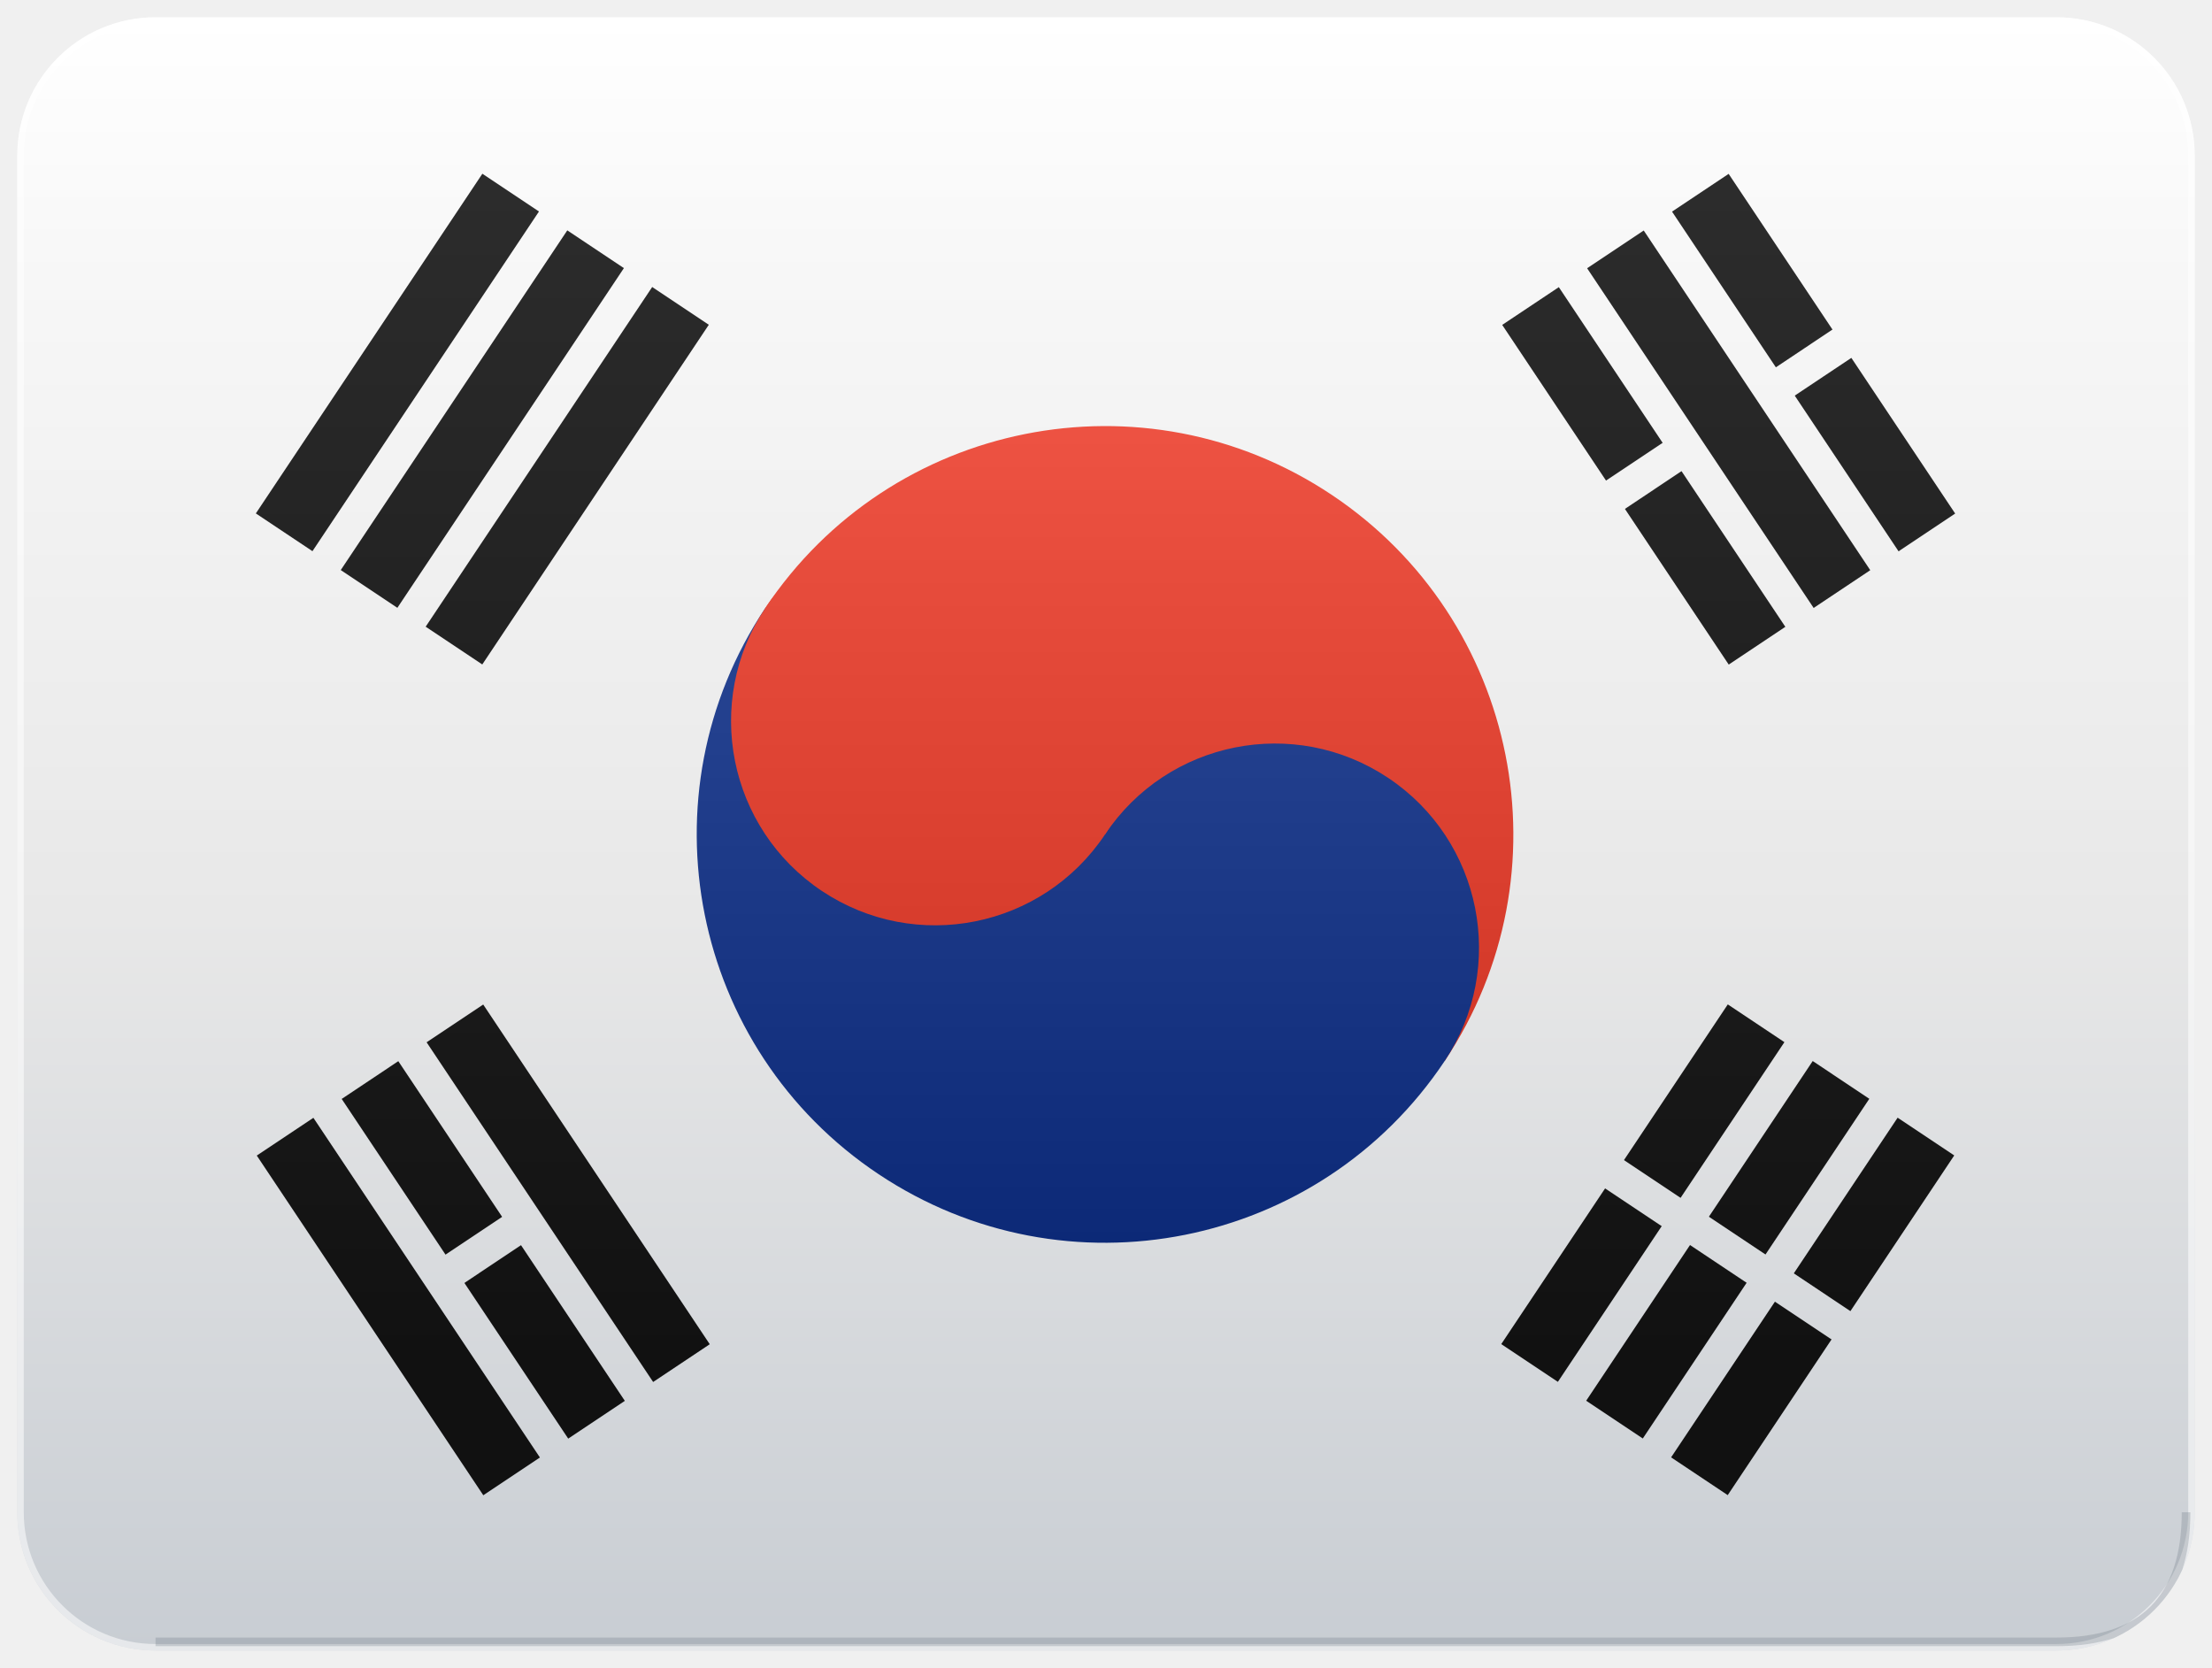
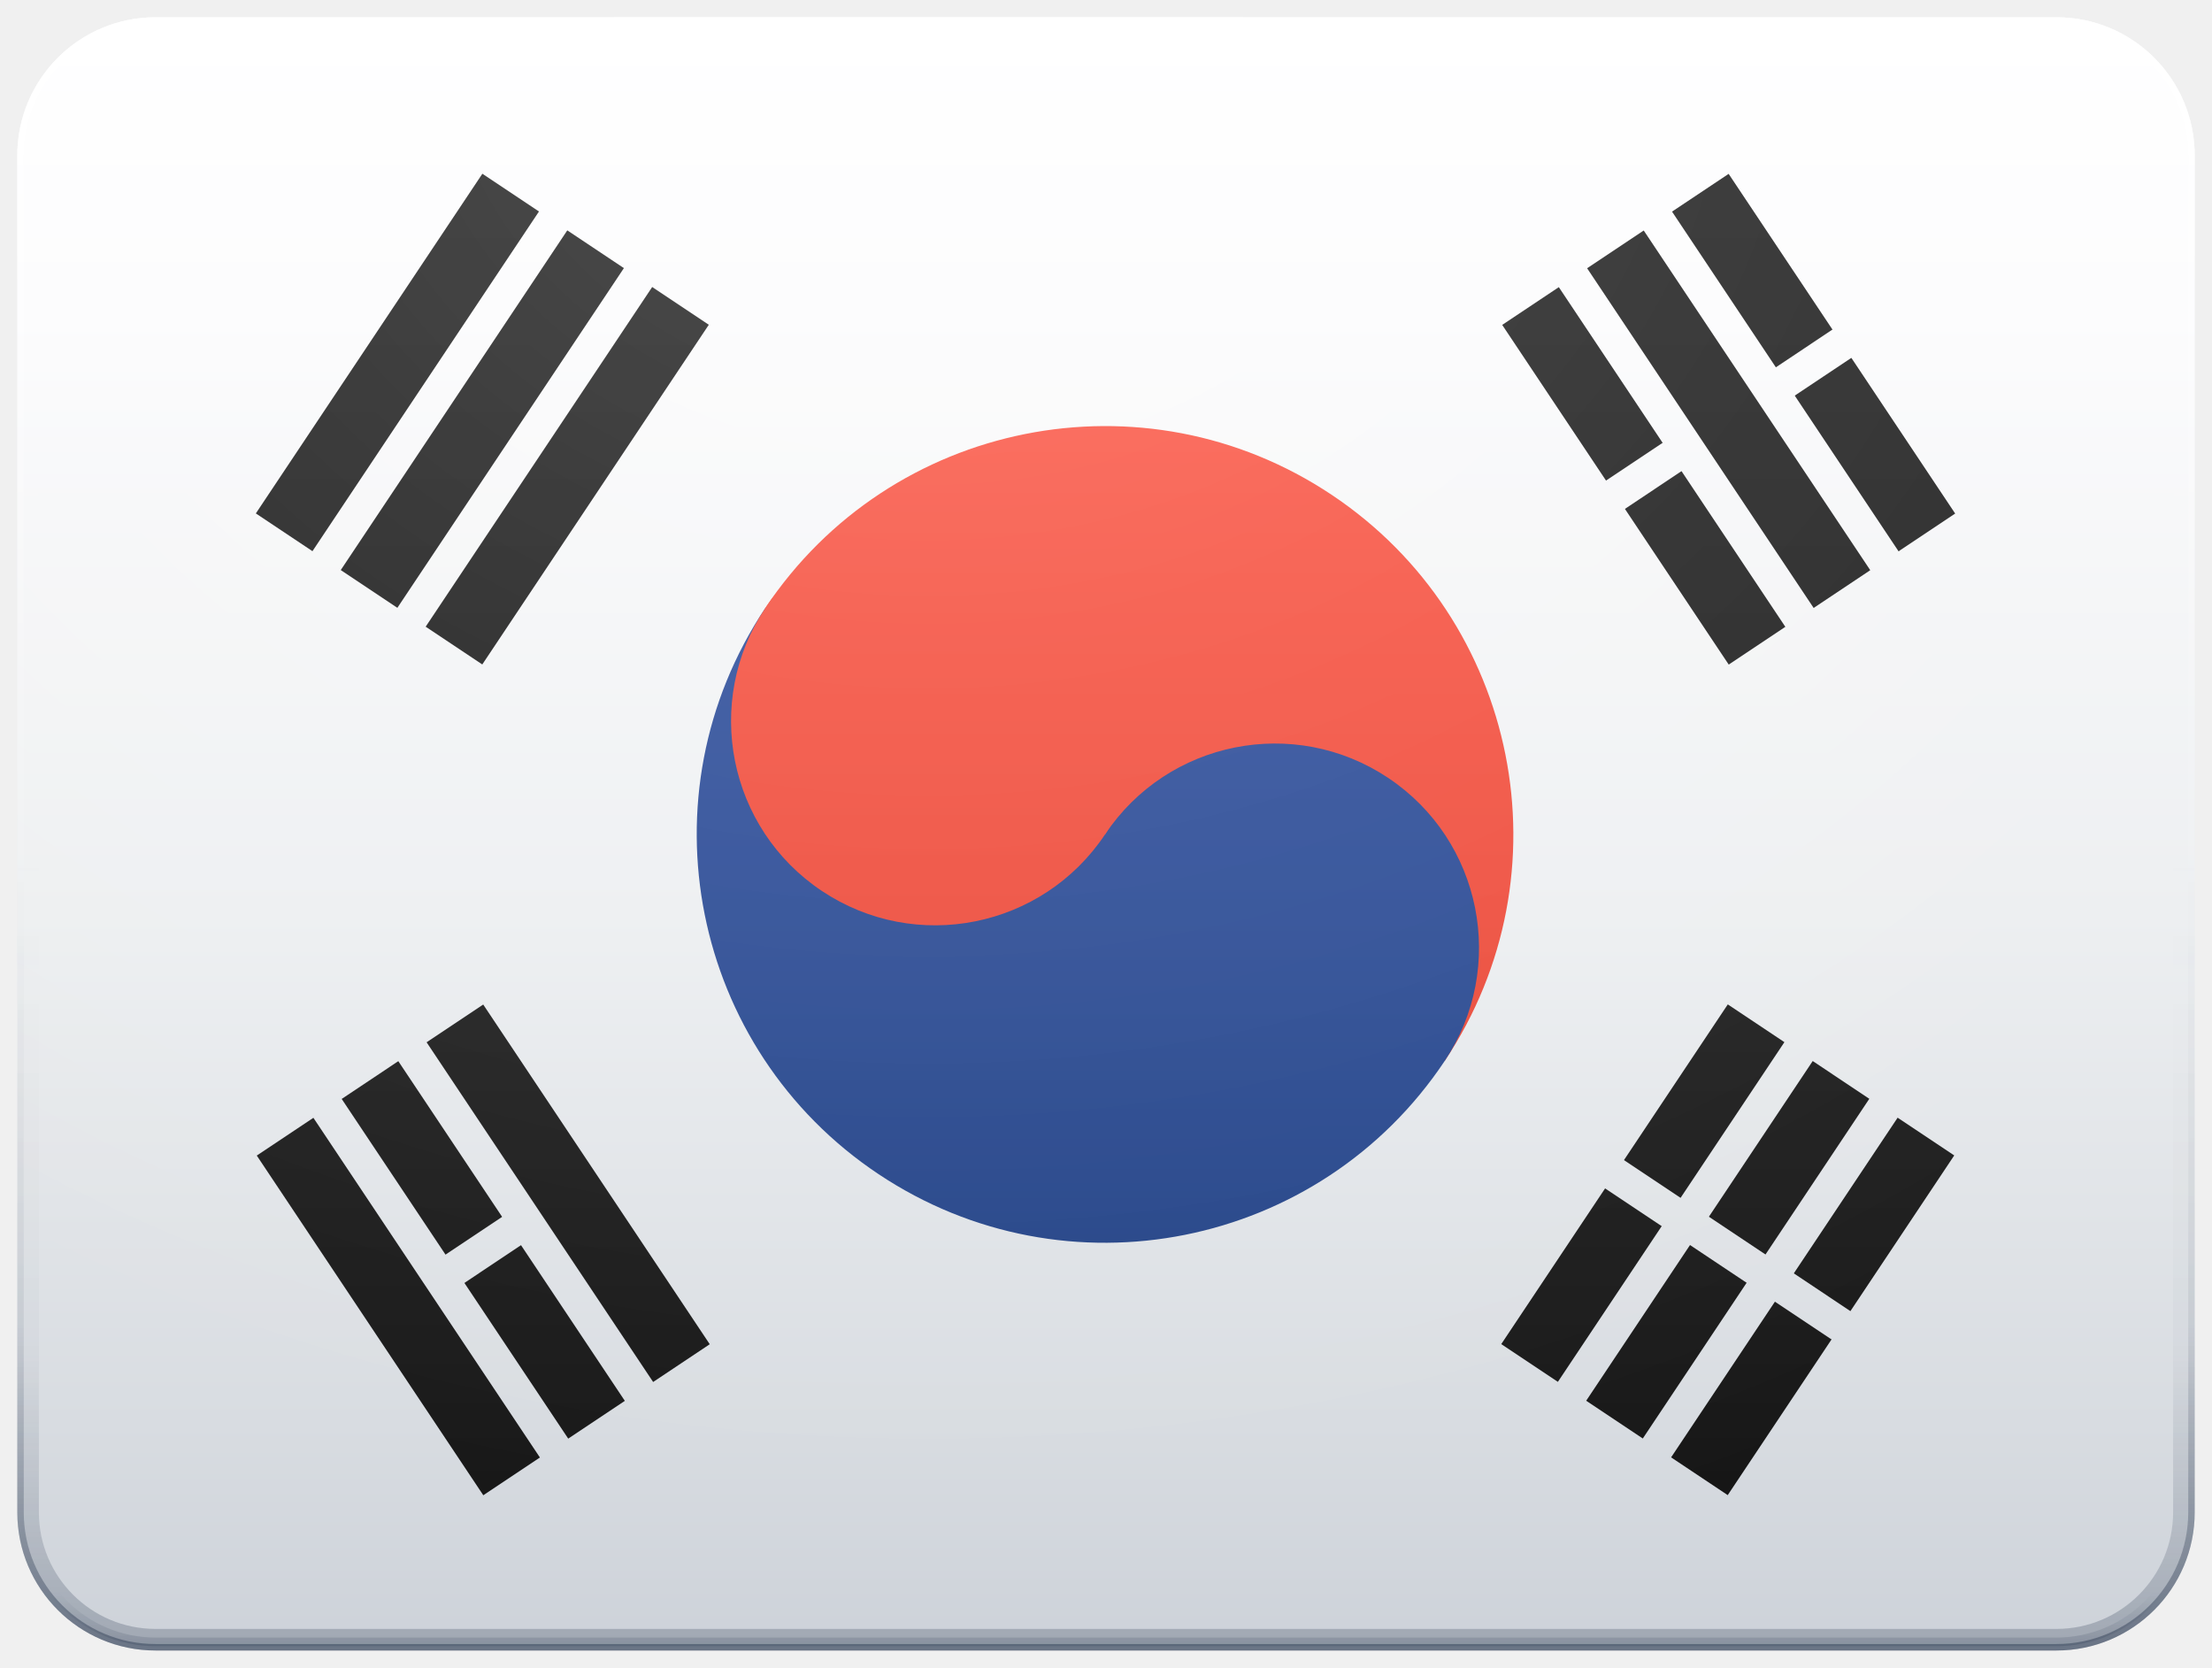
<svg xmlns="http://www.w3.org/2000/svg" width="1024" height="772" viewBox="0 0 1024 772" role="img" aria-label="KOR">
  <defs>
    <clipPath id="card">
      <rect x="8" y="8" width="1008" height="756" rx="64" />
    </clipPath>
    <linearGradient id="paint-1" gradientUnits="userSpaceOnUse" x1="0" y1="8" x2="0" y2="764" gradientTransform="matrix(0.6772487 -0 -0 0.6772487 -101.2047 -5.844656)">
      <stop offset="0" stop-color="#FFFFFF" />
-       <stop offset=".16" stop-color="#F7F7F7" />
-       <stop offset=".55" stop-color="#E8E8E8" />
-       <stop offset="1" stop-color="#C8CDD3" />
+       <stop offset="0.18" stop-color="#FCFCFD" />
+       <stop offset="0.55" stop-color="#EDEFF1" />
+       <stop offset="0.86" stop-color="#D8DCE1" />
+       <stop offset="1" stop-color="#CDD2D9" />
    </linearGradient>
    <linearGradient id="paint-2" gradientUnits="userSpaceOnUse" x1="0" y1="8" x2="0" y2="764" gradientTransform="matrix(0.03522821 0.05282247 -0.05282247 0.03522821 2.381338 -40.62837)">
      <stop offset="0" stop-color="#303030" />
-       <stop offset="0.82" stop-color="#111111" />
+       <stop offset="0.18" stop-color="#2E2E2E" />
+       <stop offset="0.55" stop-color="#252525" />
+       <stop offset="0.86" stop-color="#181818" />
      <stop offset="1" stop-color="#111111" />
    </linearGradient>
    <linearGradient id="paint-3" gradientUnits="userSpaceOnUse" x1="0" y1="8" x2="0" y2="764" gradientTransform="matrix(0.03522821 0.05282247 -0.05282247 0.03522821 2.381338 -84.62837)">
      <stop offset="0" stop-color="#303030" />
-       <stop offset="0.82" stop-color="#111111" />
+       <stop offset="0.18" stop-color="#2E2E2E" />
+       <stop offset="0.55" stop-color="#252525" />
+       <stop offset="0.86" stop-color="#181818" />
      <stop offset="1" stop-color="#111111" />
    </linearGradient>
    <linearGradient id="paint-4" gradientUnits="userSpaceOnUse" x1="0" y1="8" x2="0" y2="764" gradientTransform="matrix(0.03522821 0.05282247 -0.05282247 0.03522821 2.381338 -40.62837)">
      <stop offset="0" stop-color="#303030" />
-       <stop offset="0.82" stop-color="#111111" />
+       <stop offset="0.18" stop-color="#2E2E2E" />
+       <stop offset="0.55" stop-color="#252525" />
+       <stop offset="0.86" stop-color="#181818" />
      <stop offset="1" stop-color="#111111" />
    </linearGradient>
    <linearGradient id="paint-5" gradientUnits="userSpaceOnUse" x1="0" y1="8" x2="0" y2="764" gradientTransform="matrix(0.03522821 0.05282247 -0.05282247 0.03522821 2.381338 -40.62837)">
      <stop offset="0" stop-color="#FFFFFF" />
-       <stop offset=".16" stop-color="#F7F7F7" />
-       <stop offset=".55" stop-color="#E8E8E8" />
-       <stop offset="1" stop-color="#C8CDD3" />
+       <stop offset="0.18" stop-color="#FCFCFD" />
+       <stop offset="0.55" stop-color="#EDEFF1" />
+       <stop offset="0.86" stop-color="#D8DCE1" />
+       <stop offset="1" stop-color="#CDD2D9" />
    </linearGradient>
    <linearGradient id="paint-6" gradientUnits="userSpaceOnUse" x1="0" y1="8" x2="0" y2="764" gradientTransform="matrix(0.03522821 0.05282247 -0.05282247 0.03522821 2.381338 -40.62837)">
      <stop offset="0" stop-color="#FF6454" />
-       <stop offset="0.82" stop-color="#C52A1A" />
-       <stop offset="1" stop-color="#C52A1A" />
+       <stop offset="0.18" stop-color="#FC6151" />
+       <stop offset="0.55" stop-color="#EE5242" />
+       <stop offset="0.86" stop-color="#DA3D2D" />
+       <stop offset="1" stop-color="#CF3222" />
    </linearGradient>
    <linearGradient id="paint-7" gradientUnits="userSpaceOnUse" x1="0" y1="8" x2="0" y2="764" gradientTransform="matrix(0.03522821 0.05282247 -0.05282247 0.03522821 2.381338 -40.62837)">
      <stop offset="0" stop-color="#425FAD" />
-       <stop offset="0.82" stop-color="#072472" />
-       <stop offset="1" stop-color="#072472" />
+       <stop offset="0.18" stop-color="#3F5DAA" />
+       <stop offset="0.55" stop-color="#325198" />
+       <stop offset="0.86" stop-color="#204081" />
+       <stop offset="1" stop-color="#163774" />
    </linearGradient>
    <linearGradient id="paint-8" gradientUnits="userSpaceOnUse" x1="0" y1="8" x2="0" y2="764" gradientTransform="matrix(-0.03522821 0.05282247 -0.05282247 -0.03522821 38.44209 -13.4356)">
      <stop offset="0" stop-color="#303030" />
-       <stop offset="0.82" stop-color="#111111" />
+       <stop offset="0.18" stop-color="#2E2E2E" />
+       <stop offset="0.55" stop-color="#252525" />
+       <stop offset="0.86" stop-color="#181818" />
      <stop offset="1" stop-color="#111111" />
    </linearGradient>
    <linearGradient id="paint-9" gradientUnits="userSpaceOnUse" x1="0" y1="8" x2="0" y2="764" gradientTransform="matrix(-0.03522821 0.05282247 -0.05282247 -0.03522821 38.44209 -57.4356)">
      <stop offset="0" stop-color="#303030" />
-       <stop offset="0.82" stop-color="#111111" />
+       <stop offset="0.18" stop-color="#2E2E2E" />
+       <stop offset="0.55" stop-color="#252525" />
+       <stop offset="0.86" stop-color="#181818" />
      <stop offset="1" stop-color="#111111" />
    </linearGradient>
    <linearGradient id="paint-10" gradientUnits="userSpaceOnUse" x1="0" y1="8" x2="0" y2="764" gradientTransform="matrix(-0.03522821 0.05282247 -0.05282247 -0.03522821 38.44209 -13.4356)">
      <stop offset="0" stop-color="#303030" />
-       <stop offset="0.82" stop-color="#111111" />
+       <stop offset="0.18" stop-color="#2E2E2E" />
+       <stop offset="0.55" stop-color="#252525" />
+       <stop offset="0.86" stop-color="#181818" />
      <stop offset="1" stop-color="#111111" />
    </linearGradient>
    <linearGradient id="paint-11" gradientUnits="userSpaceOnUse" x1="0" y1="8" x2="0" y2="764" gradientTransform="matrix(-0.03522821 0.05282247 -0.05282247 -0.03522821 38.44209 -13.4356)">
      <stop offset="0" stop-color="#FFFFFF" />
-       <stop offset=".16" stop-color="#F7F7F7" />
-       <stop offset=".55" stop-color="#E8E8E8" />
-       <stop offset="1" stop-color="#C8CDD3" />
+       <stop offset="0.18" stop-color="#FCFCFD" />
+       <stop offset="0.55" stop-color="#EDEFF1" />
+       <stop offset="0.86" stop-color="#D8DCE1" />
+       <stop offset="1" stop-color="#CDD2D9" />
+     </linearGradient>
+     <linearGradient id="surface-rim" gradientUnits="userSpaceOnUse" x1="0" y1="8" x2="0" y2="764">
+       <stop offset="0" stop-color="#FFFFFF" stop-opacity=".8" />
+       <stop offset=".18" stop-color="#FFFFFF" stop-opacity=".3" />
+       <stop offset=".5" stop-color="#FFFFFF" stop-opacity=".05" />
+       <stop offset=".8" stop-color="#10203A" stop-opacity=".08" />
+       <stop offset="1" stop-color="#10203A" stop-opacity=".38" />
+     </linearGradient>
+     <linearGradient id="surface-lower" gradientUnits="userSpaceOnUse" x1="0" y1="690" x2="0" y2="762">
+       <stop offset="0" stop-color="#10203A" stop-opacity="0" />
+       <stop offset=".65" stop-color="#10203A" stop-opacity="0" />
+       <stop offset="1" stop-color="#10203A" stop-opacity=".16" />
+     </linearGradient>
+     <radialGradient id="surface-light" gradientUnits="userSpaceOnUse" cx="430" cy="40" r="900" gradientTransform="translate(0 -18) scale(1 0.82)">
+       <stop offset="0" stop-color="#FFFFFF" stop-opacity=".16" />
+       <stop offset=".4" stop-color="#FFFFFF" stop-opacity=".07" />
+       <stop offset="1" stop-color="#FFFFFF" stop-opacity="0" />
+     </radialGradient>
+     <linearGradient id="surface-bevel" gradientUnits="userSpaceOnUse" x1="0" y1="8" x2="0" y2="764">
+       <stop offset="0" stop-color="#FFFFFF" stop-opacity=".35" />
+       <stop offset=".16" stop-color="#FFFFFF" stop-opacity=".1" />
+       <stop offset=".5" stop-color="#FFFFFF" stop-opacity="0" />
+       <stop offset=".82" stop-color="#10203A" stop-opacity=".03" />
+       <stop offset="1" stop-color="#10203A" stop-opacity=".24" />
    </linearGradient>
  </defs>
  <g clip-path="url(#card)">
    <g transform="translate(8 8) scale(1.575)">
      <defs>
        <clipPath id="kr-a">
          <path fill-opacity=".7" d="M-95.8-.4h682.7v512H-95.8z" />
        </clipPath>
      </defs>
      <g fill-rule="evenodd" clip-path="url(#kr-a)" transform="translate(89.8 .4)scale(.9375)">
        <path fill="url(#paint-1)" d="M-95.8-.4H587v512H-95.8Z" />
        <g transform="rotate(-56.3 361.6 -101.3)scale(10.66667)">
          <g id="kr-c">
            <path id="kr-b" fill="url(#paint-2)" d="M-6-26H6v2H-6Zm0 3H6v2H-6Zm0 3H6v2H-6Z" />
            <g transform=" translate(0 44)">
              <path fill="url(#paint-3)" d="M-6-26H6v2H-6Zm0 3H6v2H-6Zm0 3H6v2H-6Z" />
            </g>
          </g>
          <path stroke="url(#paint-5)" d="M0 17v10" fill="url(#paint-4)" />
          <path fill="url(#paint-6)" d="M0-12a12 12 0 0 1 0 24Z" />
          <path fill="url(#paint-7)" d="M0-12a12 12 0 0 0 0 24A6 6 0 0 0 0 0Z" />
          <circle cy="-6" r="6" fill="url(#paint-6)" />
        </g>
        <g transform="rotate(-123.7 191.2 62.2)scale(10.66667)">
          <g transform=" translate(0 0)">
            <g>
              <path fill="url(#paint-8)" d="M-6-26H6v2H-6Zm0 3H6v2H-6Zm0 3H6v2H-6Z" />
              <g transform=" translate(0 44)">
                <path fill="url(#paint-9)" d="M-6-26H6v2H-6Zm0 3H6v2H-6Zm0 3H6v2H-6Z" />
              </g>
            </g>
          </g>
          <path stroke="url(#paint-11)" d="M0-23.5v3M0 17v3.5m0 3v3" fill="url(#paint-10)" />
        </g>
      </g>
    </g>
  </g>
-   <g clip-path="url(#card)">
-     <rect x="9.5" y="9.5" width="1005" height="753" rx="62.5" fill="none" stroke="#FFFFFF" stroke-opacity=".55" stroke-width="3" />
-     <path d="M 72 760 H 952 Q 1012 760 1012 700" fill="none" stroke="#596471" stroke-opacity=".24" stroke-width="4" />
+   <g clip-path="url(#card)" id="surface-material">
+     <rect x="8" y="8" width="1008" height="756" rx="64" fill="url(#surface-light)" />
+     <rect x="13" y="13" width="998" height="746" rx="59" fill="none" stroke="url(#surface-bevel)" stroke-width="10" />
+     <rect x="9.5" y="9.5" width="1005" height="753" rx="62.5" fill="none" stroke="url(#surface-rim)" stroke-width="3" />
+     <rect x="12" y="12" width="1000" height="748" rx="60" fill="none" stroke="url(#surface-lower)" stroke-width="4" />
  </g>
</svg>
